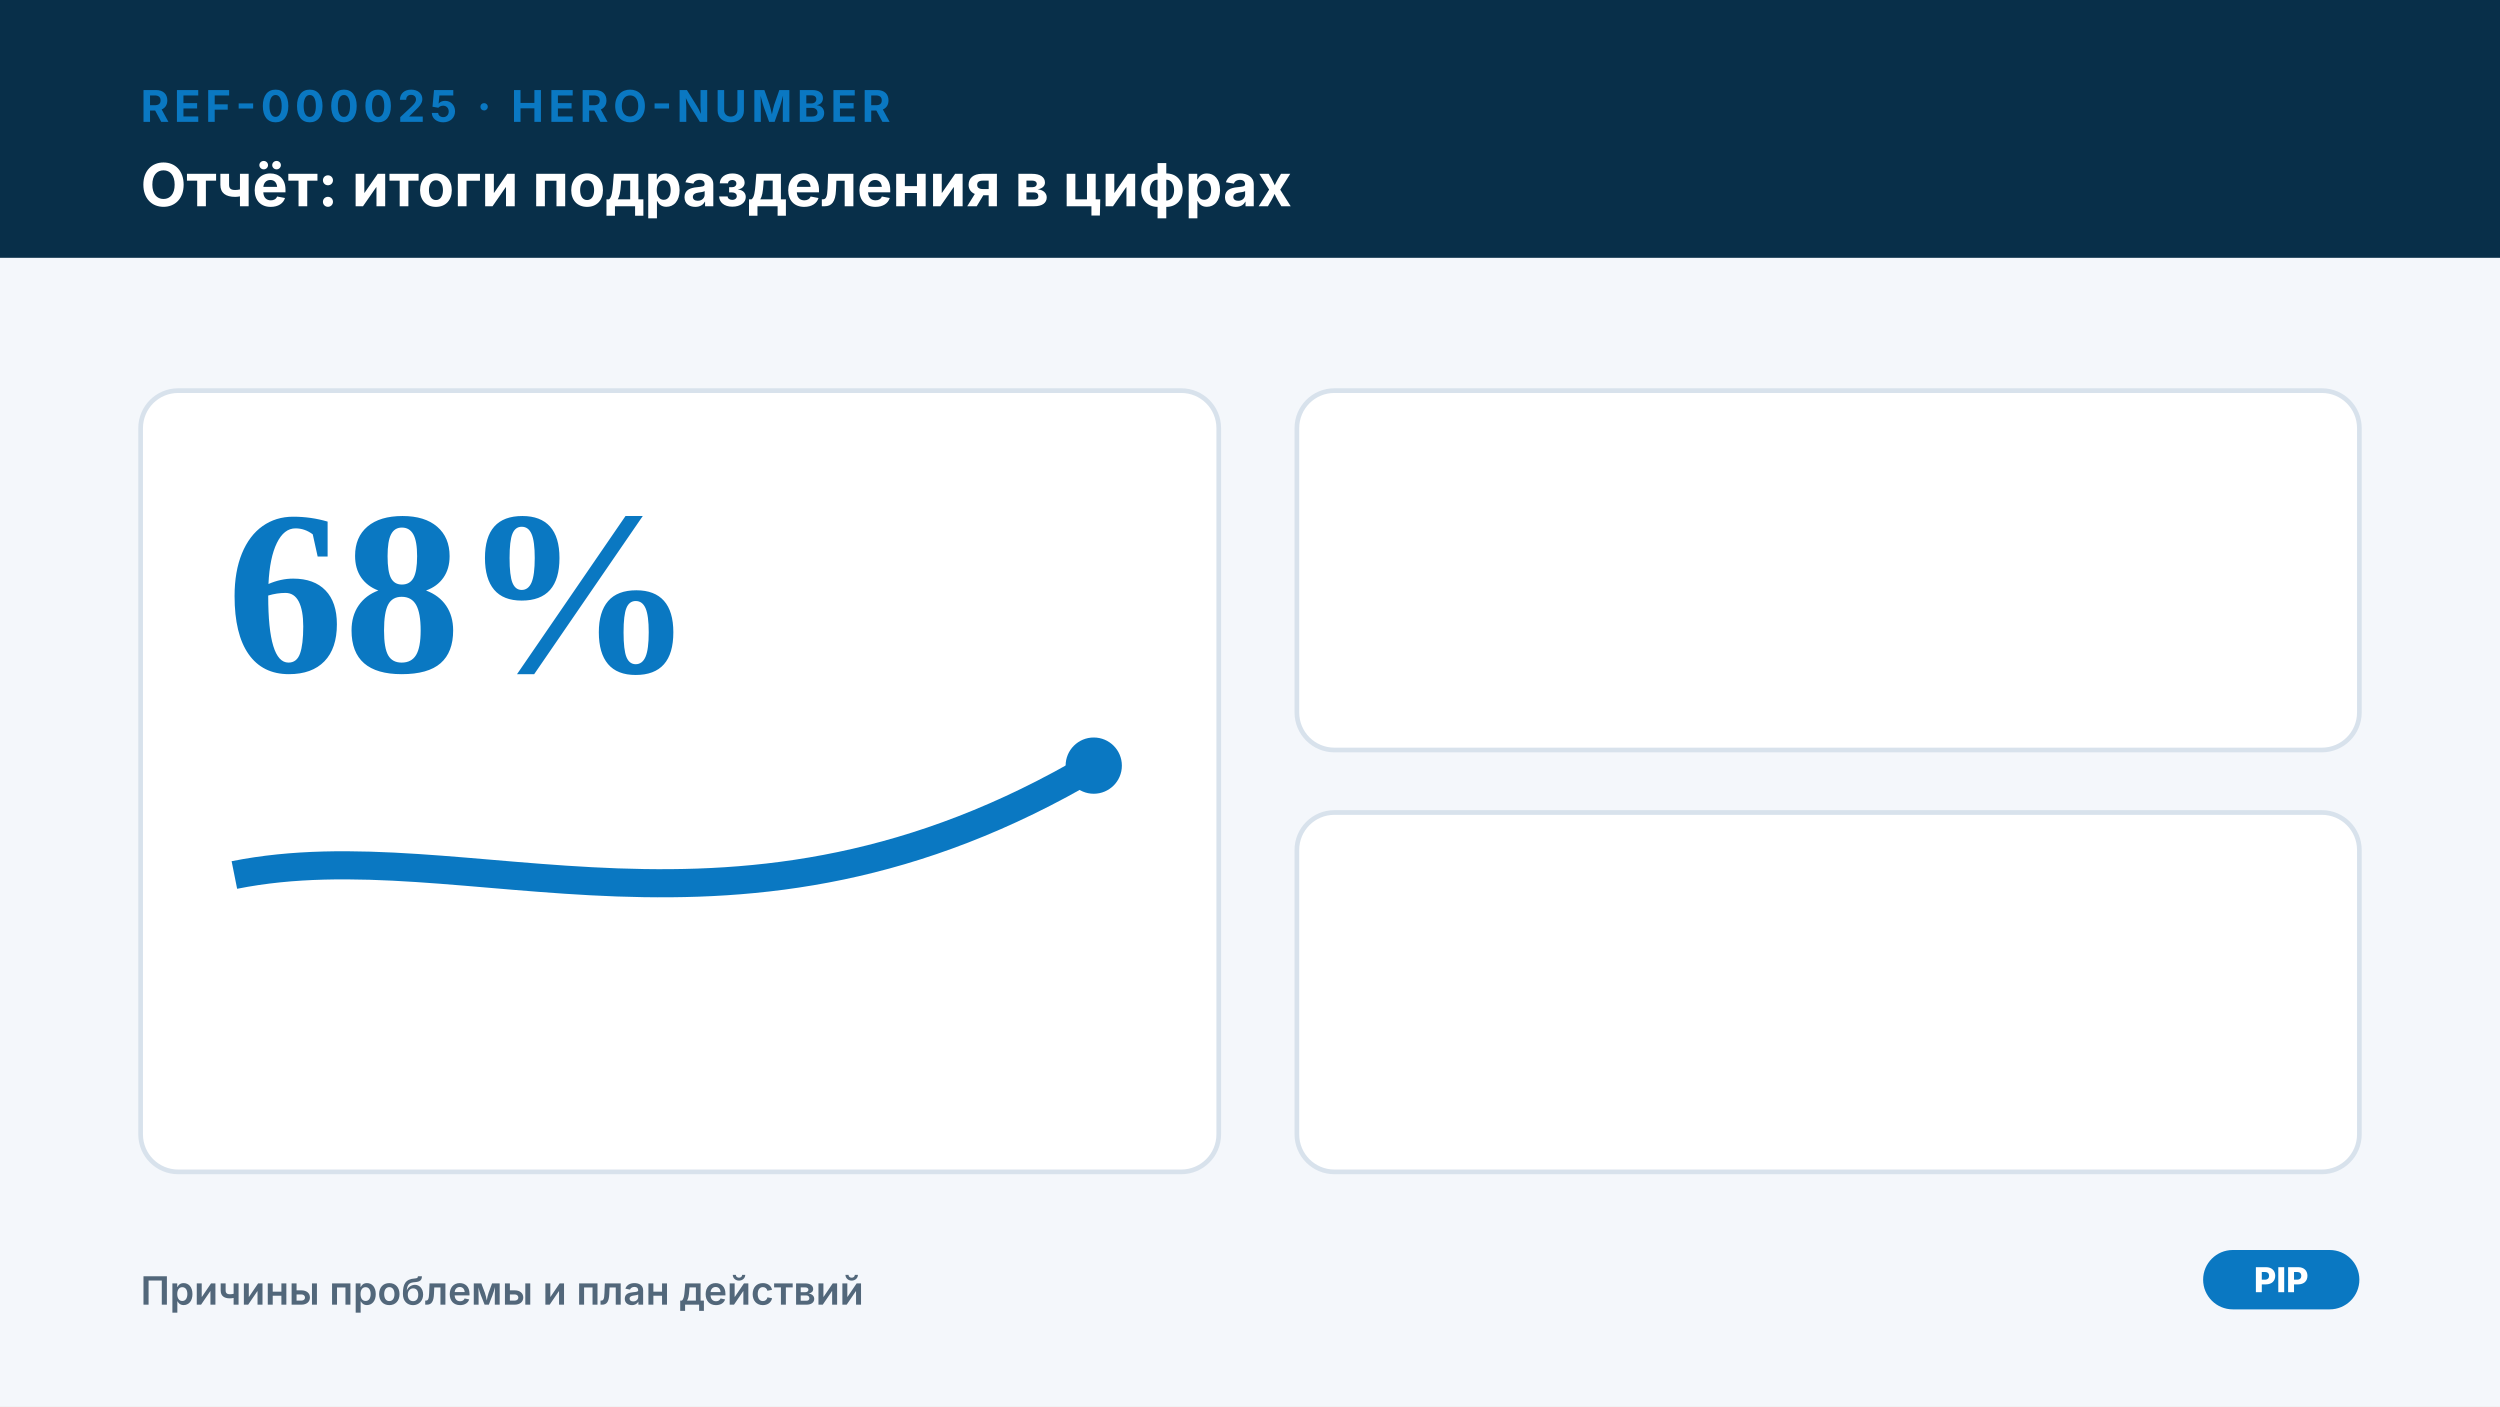
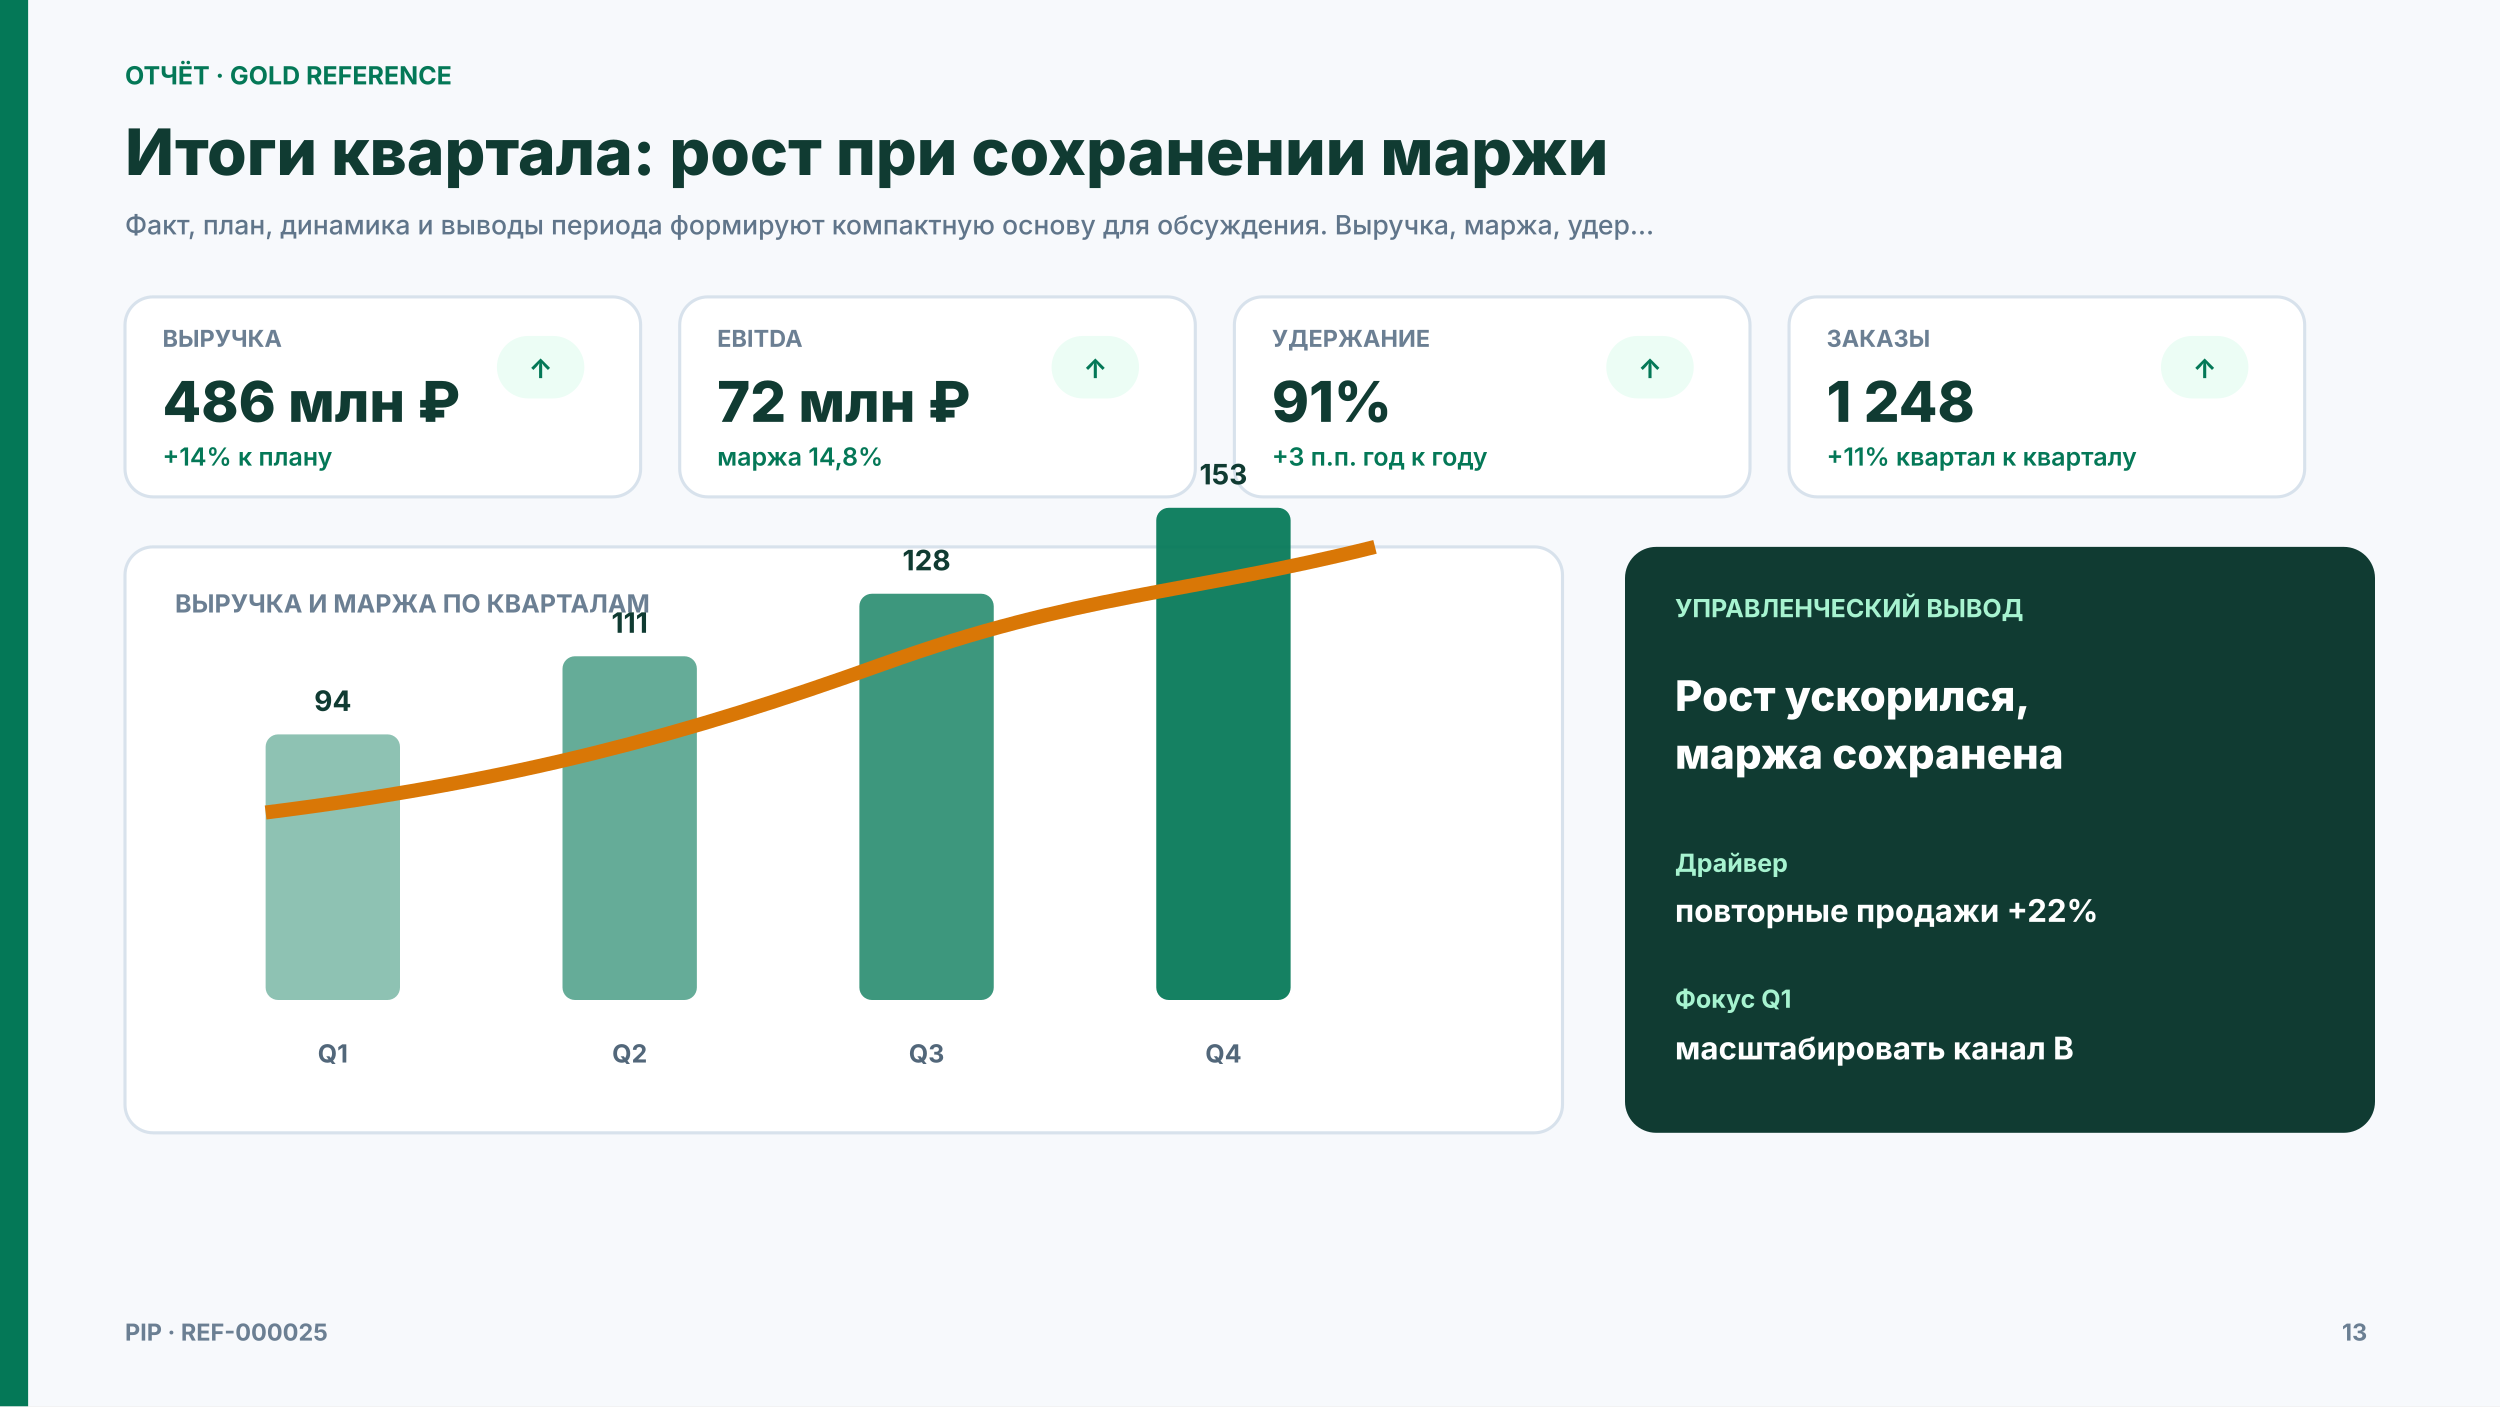
- <svg xmlns="http://www.w3.org/2000/svg" viewBox="0 0 1600 900" role="img" aria-labelledby="title description">
-   <rect width="1600" height="900" fill="#F4F7FB" />
-   <rect width="1600" height="165" fill="#082F49" />
-   <text x="90" y="78" font-family="Inter, Arial, sans-serif" font-size="28" font-weight="700" letter-spacing="3" fill="#0A78C2">REF-000025 · HERO-NUMBER</text>
-   <text x="90" y="132" font-family="Inter, Arial, sans-serif" font-size="38" font-weight="700" fill="#FFFFFF">Отчёт: итоги подразделения в цифрах</text>
-   <rect x="90" y="250" width="690" height="500" rx="24" fill="#FFFFFF" stroke="#D8E2EC" stroke-width="3" />
-   <text x="145" y="430" font-size="150" font-weight="800" fill="#0A78C2">68%</text>
-   <path d="M150 560 C300 530, 470 626, 700 490" fill="none" stroke="#0A78C2" stroke-width="18" />
-   <circle cx="700" cy="490" r="18" fill="#0A78C2" />
-   <rect x="830" y="250" width="680" height="230" rx="24" fill="#FFFFFF" stroke="#D8E2EC" stroke-width="3" />
-   <rect x="830" y="520" width="680" height="230" rx="24" fill="#FFFFFF" stroke="#D8E2EC" stroke-width="3" />
-   <text x="90" y="835" font-family="Inter, Arial, sans-serif" font-size="25" font-weight="600" fill="#52677A">Причины проблемы и план действий</text>
-   <rect x="1410" y="800" width="100" height="38" rx="19" fill="#0A78C2" />
-   <text x="1460" y="827" text-anchor="middle" font-family="Inter, Arial, sans-serif" font-size="22" font-weight="800" fill="#FFFFFF">PIP</text>
+ <svg xmlns="http://www.w3.org/2000/svg" viewBox="0 0 1600 900" role="img" aria-labelledby="title description" data-gold="true" data-layout="gold-13">
+   <rect width="1600" height="900" fill="#F7F9FC" />
+   <rect x="0" y="0" width="18" height="900" fill="#047857" />
+   <text x="80" y="54" font-family="Inter, Arial, sans-serif" font-size="16" font-weight="750" fill="#047857" text-anchor="start">ОТЧЁТ · GOLD REFERENCE</text>
+   <text x="80" y="112" font-family="Inter, Arial, sans-serif" font-size="41" font-weight="800" fill="#103B32" text-anchor="start">Итоги квартала: рост при сохранении маржи</text>
+   <text x="80" y="150" font-family="Inter, Arial, sans-serif" font-size="17" font-weight="500" fill="#60758A" text-anchor="start">Факт, план, динамика и выводы периода формируют компактную основу для обсуждения. Выручка, маржа, удер…</text>
+   <rect x="80" y="190" width="330" height="128" rx="18" fill="#FFFFFF" stroke="#D8E2EC" stroke-width="2" />
+   <text x="104" y="222" font-family="Inter, Arial, sans-serif" font-size="15" font-weight="700" fill="#6B7F93" text-anchor="start">ВЫРУЧКА</text>
+   <text x="104" y="270" font-family="Inter, Arial, sans-serif" font-size="36" font-weight="800" fill="#103B32" text-anchor="start">486 млн ₽</text>
+   <rect x="318" y="215" width="56" height="40" rx="20" fill="#ECFDF5" stroke="#ECFDF5" stroke-width="0" />
+   <text x="346" y="242" font-family="Inter, Arial, sans-serif" font-size="17" font-weight="700" fill="#047857" text-anchor="middle">↑</text>
+   <text x="104" y="298" font-family="Inter, Arial, sans-serif" font-size="16" font-weight="600" fill="#047857" text-anchor="start">+14% к плану</text>
+   <rect x="435" y="190" width="330" height="128" rx="18" fill="#FFFFFF" stroke="#D8E2EC" stroke-width="2" />
+   <text x="459" y="222" font-family="Inter, Arial, sans-serif" font-size="15" font-weight="700" fill="#6B7F93" text-anchor="start">EBITDA</text>
+   <text x="459" y="270" font-family="Inter, Arial, sans-serif" font-size="36" font-weight="800" fill="#103B32" text-anchor="start">72 млн ₽</text>
+   <rect x="673" y="215" width="56" height="40" rx="20" fill="#ECFDF5" stroke="#ECFDF5" stroke-width="0" />
+   <text x="701" y="242" font-family="Inter, Arial, sans-serif" font-size="17" font-weight="700" fill="#047857" text-anchor="middle">↑</text>
+   <text x="459" y="298" font-family="Inter, Arial, sans-serif" font-size="16" font-weight="600" fill="#047857" text-anchor="start">маржа 14,8%</text>
+   <rect x="790" y="190" width="330" height="128" rx="18" fill="#FFFFFF" stroke="#D8E2EC" stroke-width="2" />
+   <text x="814" y="222" font-family="Inter, Arial, sans-serif" font-size="15" font-weight="700" fill="#6B7F93" text-anchor="start">УДЕРЖАНИЕ</text>
+   <text x="814" y="270" font-family="Inter, Arial, sans-serif" font-size="36" font-weight="800" fill="#103B32" text-anchor="start">91%</text>
+   <rect x="1028" y="215" width="56" height="40" rx="20" fill="#ECFDF5" stroke="#ECFDF5" stroke-width="0" />
+   <text x="1056" y="242" font-family="Inter, Arial, sans-serif" font-size="17" font-weight="700" fill="#047857" text-anchor="middle">↑</text>
+   <text x="814" y="298" font-family="Inter, Arial, sans-serif" font-size="16" font-weight="600" fill="#047857" text-anchor="start">+3 п.п. год к году</text>
+   <rect x="1145" y="190" width="330" height="128" rx="18" fill="#FFFFFF" stroke="#D8E2EC" stroke-width="2" />
+   <text x="1169" y="222" font-family="Inter, Arial, sans-serif" font-size="15" font-weight="700" fill="#6B7F93" text-anchor="start">ЗАКАЗЫ</text>
+   <text x="1169" y="270" font-family="Inter, Arial, sans-serif" font-size="36" font-weight="800" fill="#103B32" text-anchor="start">1 248</text>
+   <rect x="1383" y="215" width="56" height="40" rx="20" fill="#ECFDF5" stroke="#ECFDF5" stroke-width="0" />
+   <text x="1411" y="242" font-family="Inter, Arial, sans-serif" font-size="17" font-weight="700" fill="#047857" text-anchor="middle">↑</text>
+   <text x="1169" y="298" font-family="Inter, Arial, sans-serif" font-size="16" font-weight="600" fill="#047857" text-anchor="start">+11% квартал к кварталу</text>
+   <rect x="80" y="350" width="920" height="375" rx="18" fill="#FFFFFF" stroke="#D8E2EC" stroke-width="2" />
+   <text x="112" y="392" font-family="Inter, Arial, sans-serif" font-size="16" font-weight="700" fill="#6B7F93" text-anchor="start">ВЫРУЧКА И МАРЖА ПО КВАРТАЛАМ</text>
+   <rect x="170" y="470" width="86" height="170" rx="8" fill="#047857" opacity="0.45" />
+   <text x="213" y="680" font-family="Inter, Arial, sans-serif" font-size="16" font-weight="650" fill="#52677A" text-anchor="middle">Q1</text>
+   <text x="213" y="455" font-family="Inter, Arial, sans-serif" font-size="18" font-weight="750" fill="#103B32" text-anchor="middle">94</text>
+   <rect x="360" y="420" width="86" height="220" rx="8" fill="#047857" opacity="0.61" />
+   <text x="403" y="680" font-family="Inter, Arial, sans-serif" font-size="16" font-weight="650" fill="#52677A" text-anchor="middle">Q2</text>
+   <text x="403" y="405" font-family="Inter, Arial, sans-serif" font-size="18" font-weight="750" fill="#103B32" text-anchor="middle">111</text>
+   <rect x="550" y="380" width="86" height="260" rx="8" fill="#047857" opacity="0.77" />
+   <text x="593" y="680" font-family="Inter, Arial, sans-serif" font-size="16" font-weight="650" fill="#52677A" text-anchor="middle">Q3</text>
+   <text x="593" y="365" font-family="Inter, Arial, sans-serif" font-size="18" font-weight="750" fill="#103B32" text-anchor="middle">128</text>
+   <rect x="740" y="325" width="86" height="315" rx="8" fill="#047857" opacity="0.93" />
+   <text x="783" y="680" font-family="Inter, Arial, sans-serif" font-size="16" font-weight="650" fill="#52677A" text-anchor="middle">Q4</text>
+   <text x="783" y="310" font-family="Inter, Arial, sans-serif" font-size="18" font-weight="750" fill="#103B32" text-anchor="middle">153</text>
+   <path d="M170 520 C330 500 440 470 565 425 S760 380 880 350" fill="none" stroke="#D97706" stroke-width="9" />
+   <rect x="1040" y="350" width="480" height="375" rx="20" fill="#103B32" stroke="#103B32" stroke-width="0" />
+   <text x="1072" y="395" font-family="Inter, Arial, sans-serif" font-size="16" font-weight="700" fill="#A7F3D0" text-anchor="start">УПРАВЛЕНЧЕСКИЙ ВЫВОД</text>
+   <text x="1072" y="455" font-family="Inter, Arial, sans-serif" font-size="27" font-weight="800" fill="#FFFFFF" text-anchor="start">Рост ускорился,</text>
+   <text x="1072" y="492" font-family="Inter, Arial, sans-serif" font-size="27" font-weight="800" fill="#FFFFFF" text-anchor="start">маржа сохранена</text>
+   <text x="1072" y="558" font-family="Inter, Arial, sans-serif" font-size="16" font-weight="700" fill="#A7F3D0" text-anchor="start">Драйвер</text>
+   <text x="1072" y="590" font-family="Inter, Arial, sans-serif" font-size="20" font-weight="650" fill="#FFFFFF" text-anchor="start">повторные продажи +22%</text>
+   <text x="1072" y="645" font-family="Inter, Arial, sans-serif" font-size="16" font-weight="700" fill="#A7F3D0" text-anchor="start">Фокус Q1</text>
+   <text x="1072" y="678" font-family="Inter, Arial, sans-serif" font-size="20" font-weight="650" fill="#FFFFFF" text-anchor="start">масштабировать канал B</text>
+   <text x="80" y="858" font-family="Inter, Arial, sans-serif" font-size="15" font-weight="700" fill="#6B7F93" text-anchor="start">PIP · REF-000025</text>
+   <text x="1515" y="858" font-family="Inter, Arial, sans-serif" font-size="15" font-weight="700" fill="#6B7F93" text-anchor="end">13</text>
</svg>
